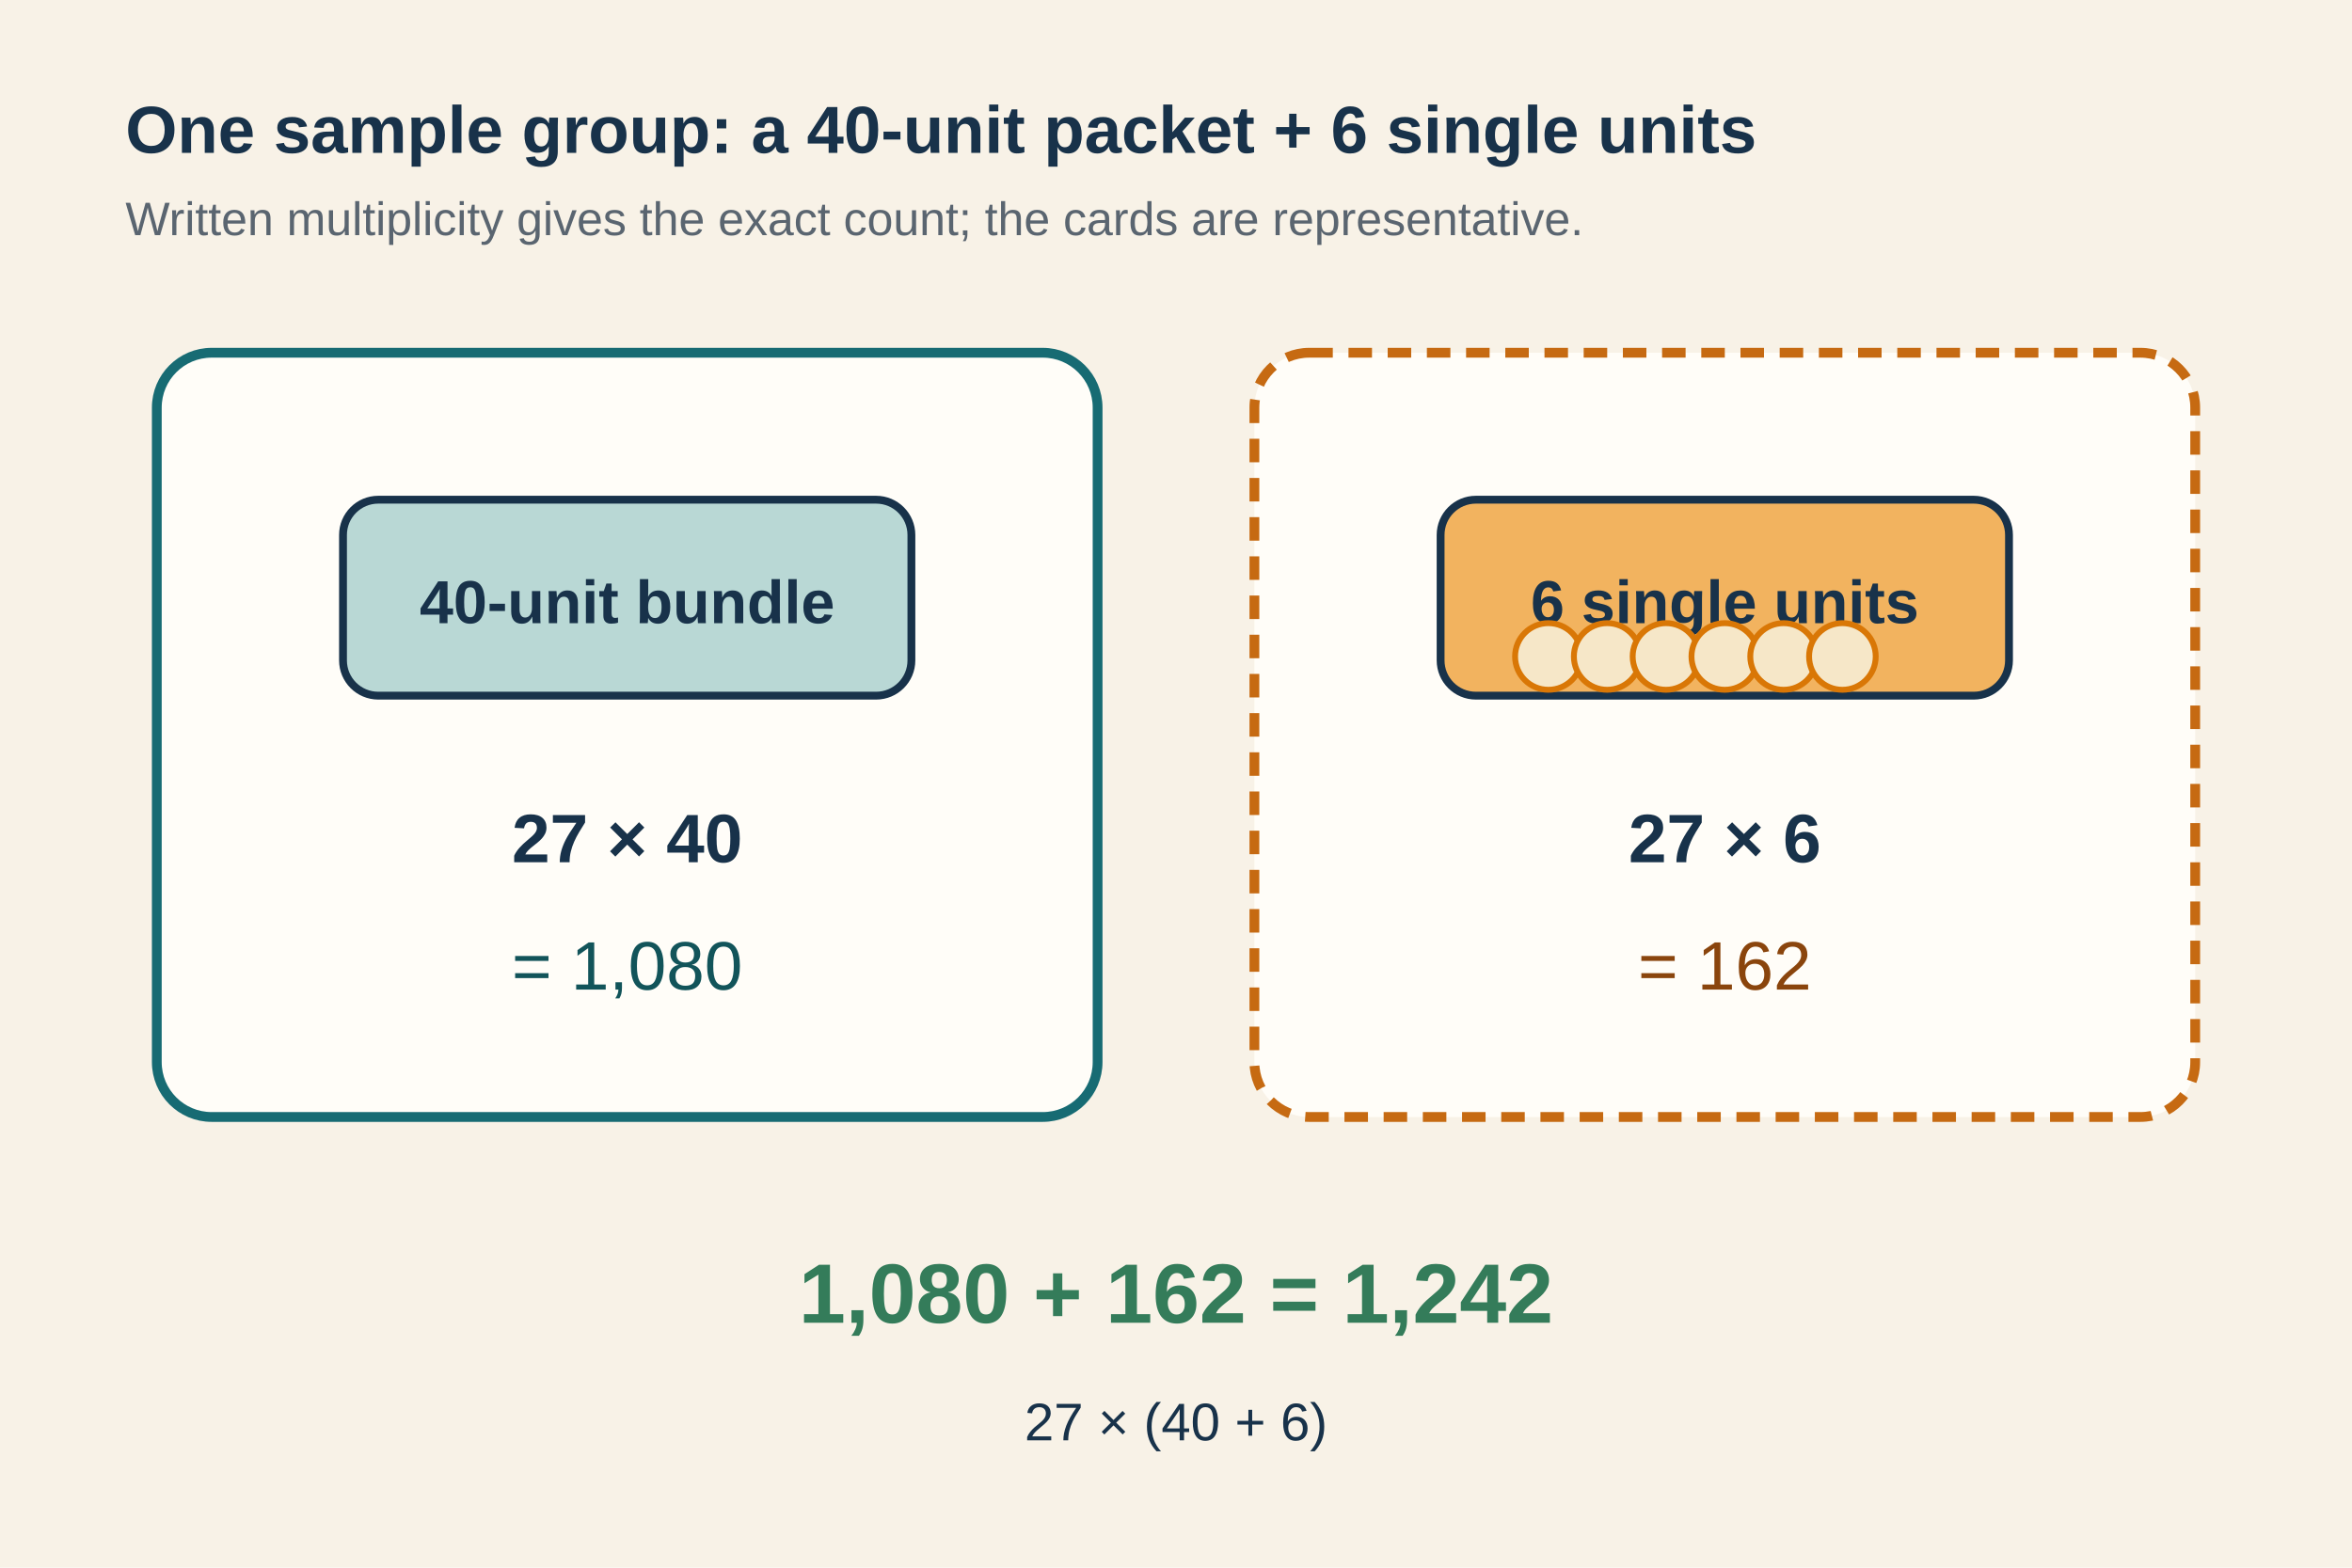
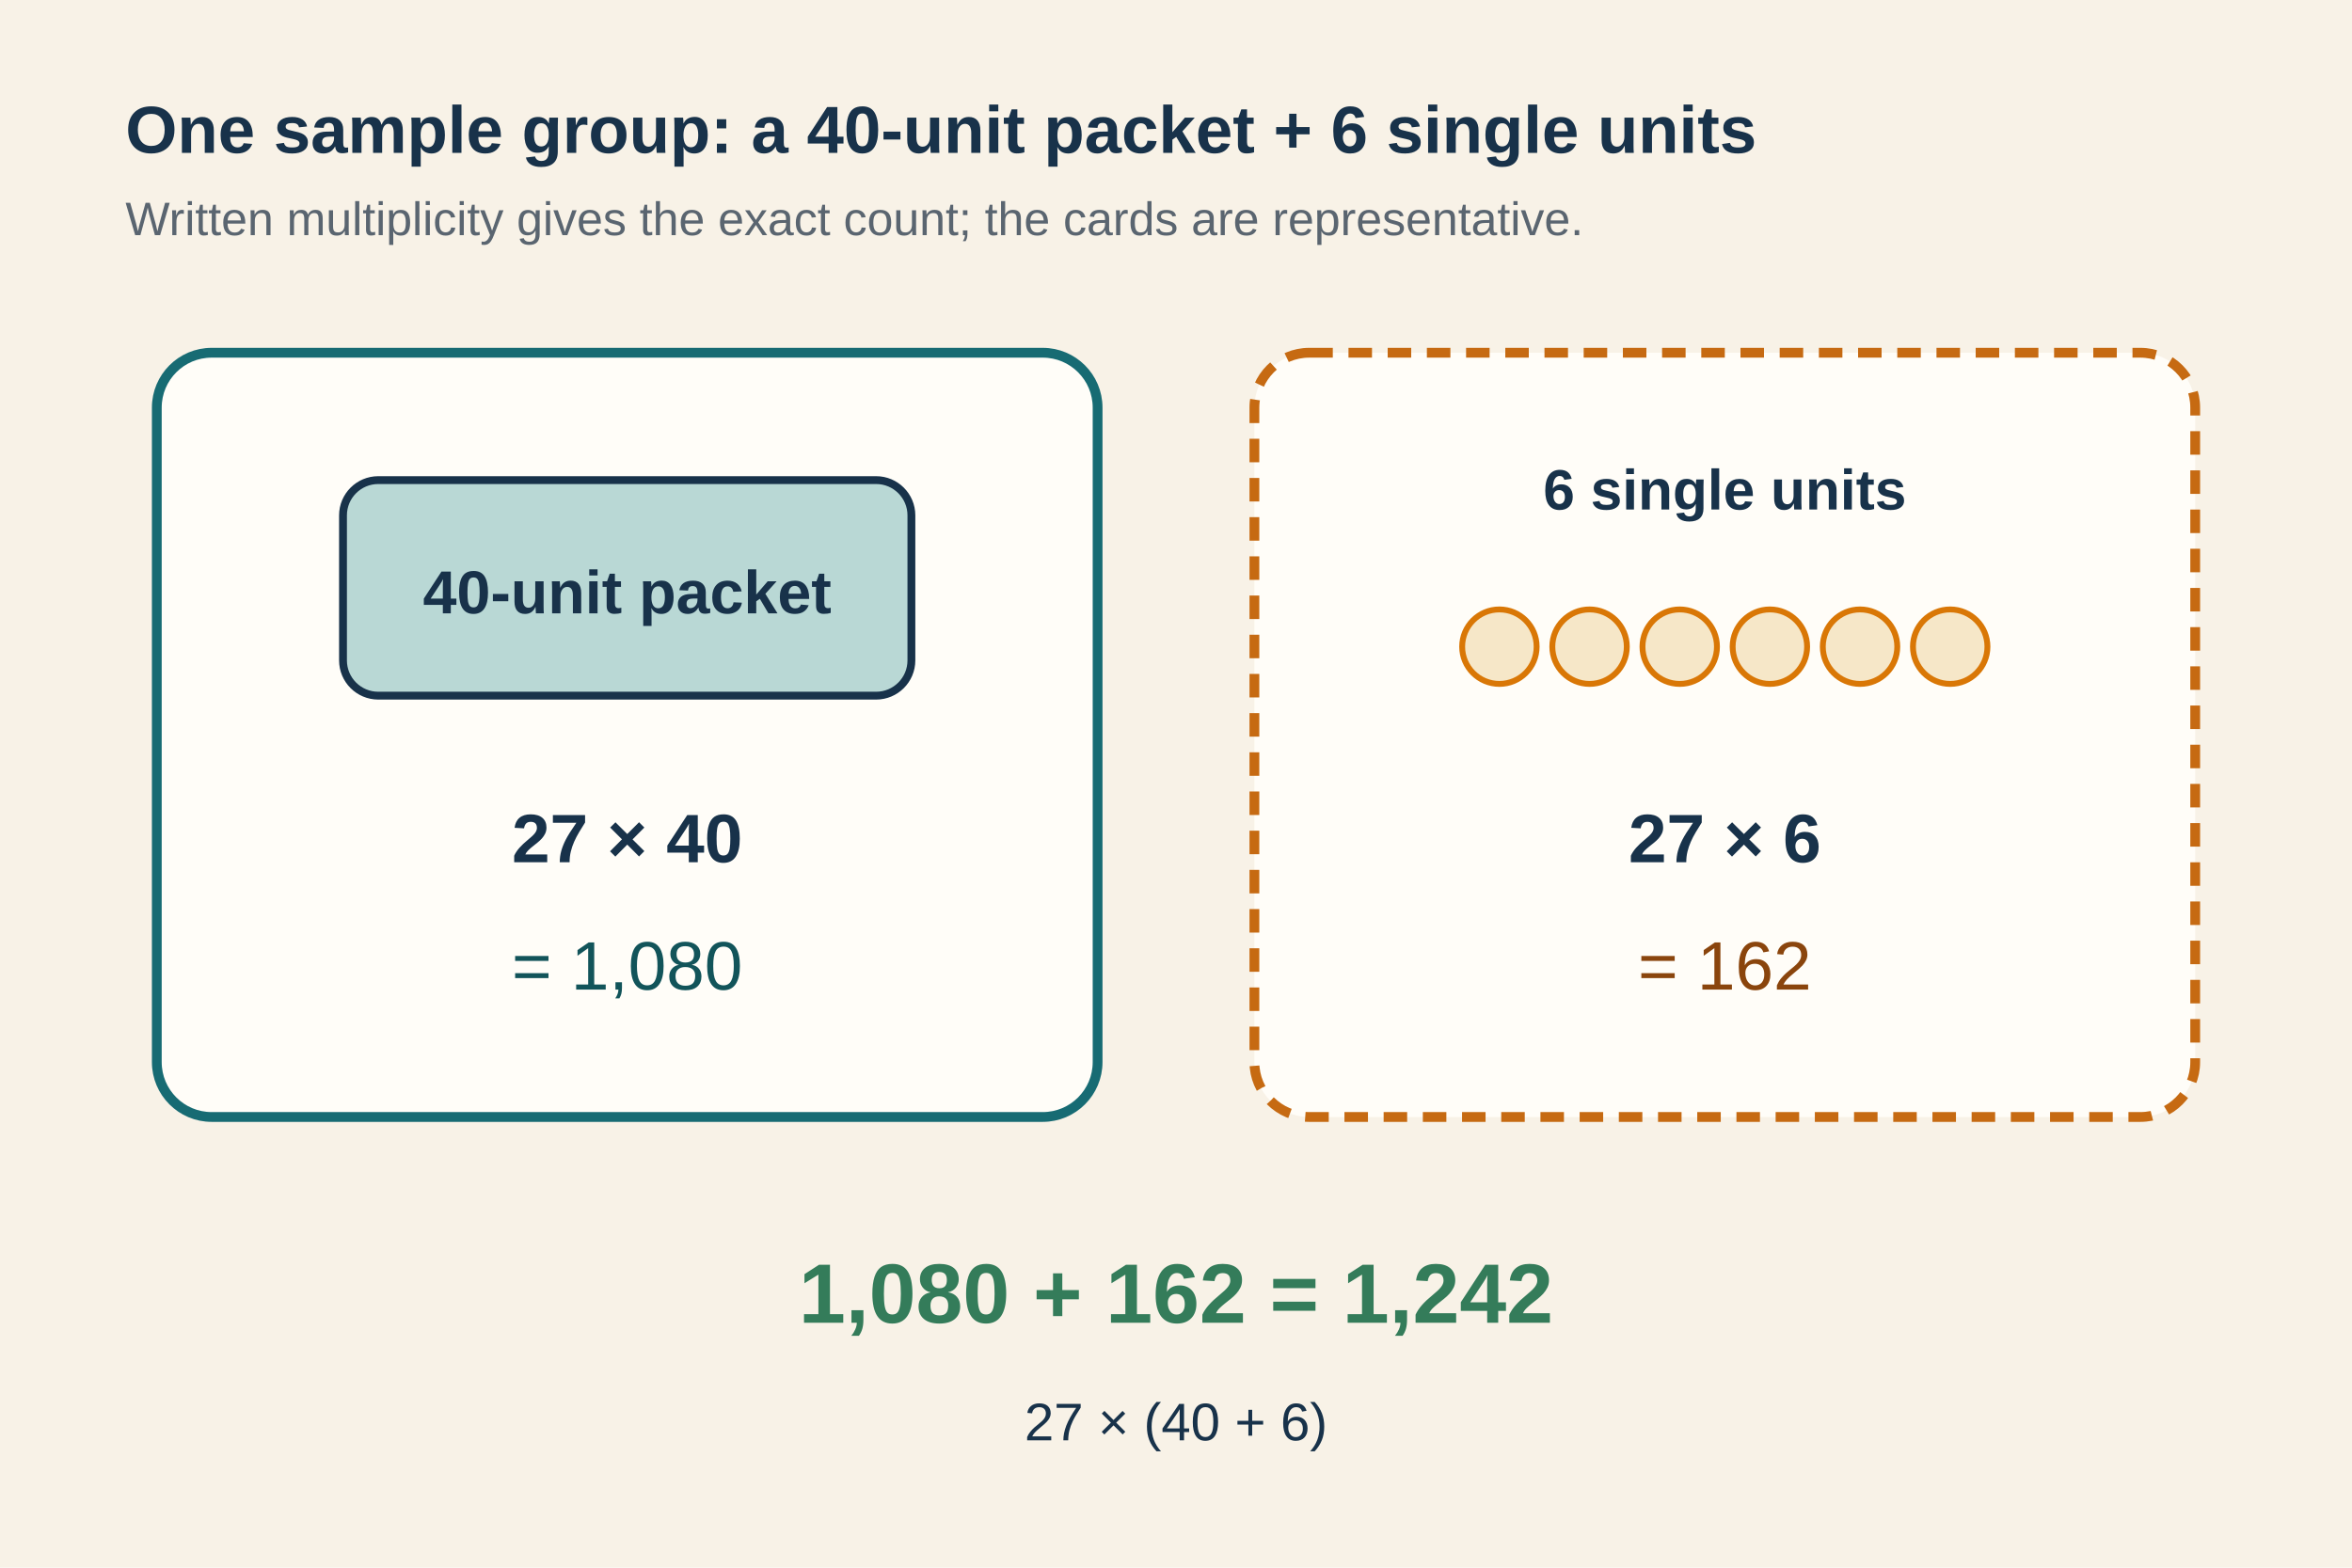
<svg xmlns="http://www.w3.org/2000/svg" data-qa-image-fixes="2026-09-08" width="1200" height="800" viewBox="0 0 1200 800" role="img" aria-labelledby="title desc" shape-rendering="geometricPrecision" text-rendering="optimizeLegibility">
  <rect width="1200" height="800" fill="#F8F2E7" />
  <text x="64" y="78" font-family="Arial,sans-serif" fill="#18324A" font-size="34" font-weight="700">One sample group: a 40-unit packet + 6 single units</text>
  <text x="64" y="120" font-family="Arial,sans-serif" font-size="24" fill="#5A6570">Written multiplicity gives the exact count; the cards are representative.</text>
  <g font-family="Arial,sans-serif" fill="#18324A" text-anchor="middle">
    <rect x="80" y="180" width="480" height="390" rx="28" fill="#FFFDF8" stroke="#176B73" stroke-width="5" />
-     <rect x="175" y="255" width="290" height="100" rx="18" fill="#B9D8D5" stroke="#18324A" stroke-width="4" />
-     <text x="320" y="318" font-size="31" font-weight="700">40-unit bundle</text>
+     <rect x="175" y="245" width="290" height="110" rx="18" fill="#B9D8D5" stroke="#18324A" stroke-width="4" />
+     <text x="320" y="313" font-size="31" font-weight="700">40-unit packet</text>
    <text x="320" y="440" font-size="35" font-weight="700">27 × 40</text>
    <text x="320" y="505" font-size="35" fill="#12545A">= 1,080</text>
    <rect x="640" y="180" width="480" height="390" rx="28" fill="#FFFDF8" stroke="#C66A12" stroke-width="5" stroke-dasharray="12 8" />
-     <rect x="735" y="255" width="290" height="100" rx="18" fill="#F2B35F" stroke="#18324A" stroke-width="4" />
-     <text x="880" y="318" font-size="31" font-weight="700">6 single units</text>
+     <text x="880" y="260" font-size="29" font-weight="700">6 single units</text>
    <text x="880" y="440" font-size="35" font-weight="700">27 × 6</text>
    <text x="880" y="505" font-size="35" fill="#8A450D">= 162</text>
  </g>
  <text x="600" y="675" text-anchor="middle" font-family="Arial,sans-serif" font-size="43" font-weight="700" fill="#347C5A">1,080 + 162 = 1,242</text>
  <text x="600" y="735" text-anchor="middle" font-family="Arial,sans-serif" fill="#18324A" font-size="27">27 × (40 + 6)</text>
  <g fill="#F6E7C8" stroke="#D97706" stroke-width="3">
-     <circle cx="790" cy="335" r="17" />
-     <circle cx="820" cy="335" r="17" />
-     <circle cx="850" cy="335" r="17" />
-     <circle cx="880" cy="335" r="17" />
-     <circle cx="910" cy="335" r="17" />
-     <circle cx="940" cy="335" r="17" />
+     <circle cx="765" cy="330" r="19" />
+     <circle cx="811" cy="330" r="19" />
+     <circle cx="857" cy="330" r="19" />
+     <circle cx="903" cy="330" r="19" />
+     <circle cx="949" cy="330" r="19" />
+     <circle cx="995" cy="330" r="19" />
  </g>
</svg>
